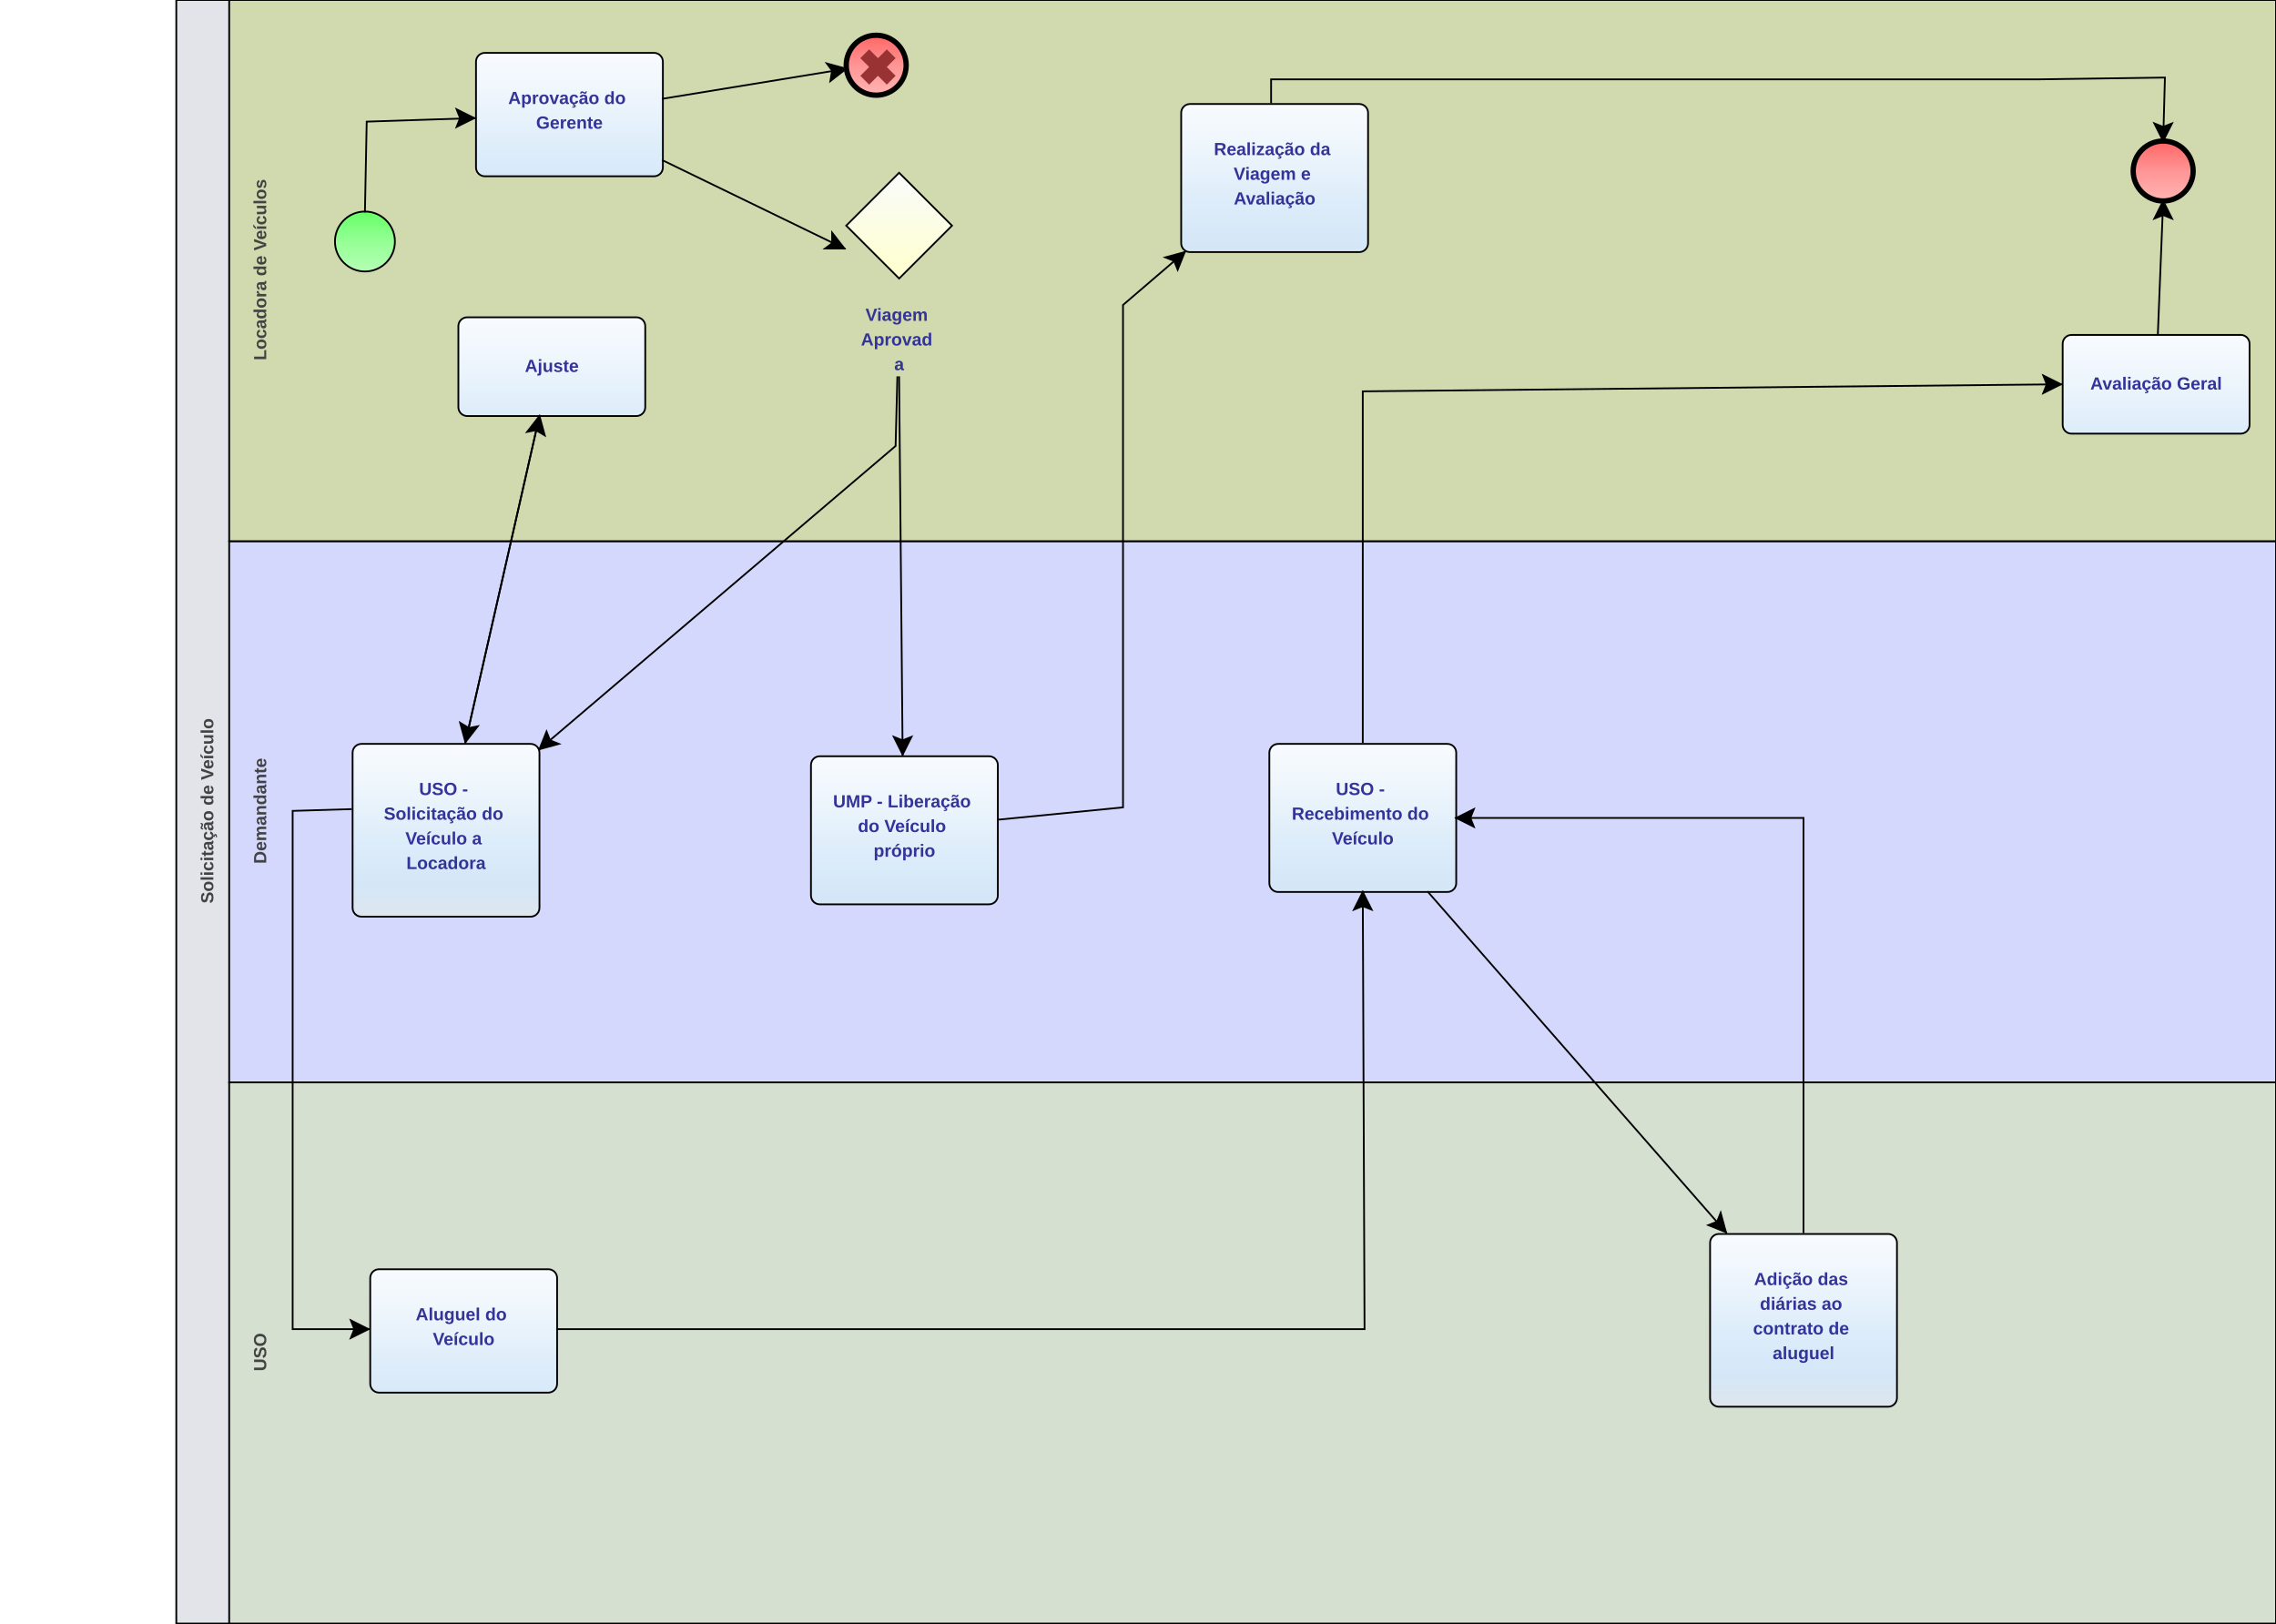
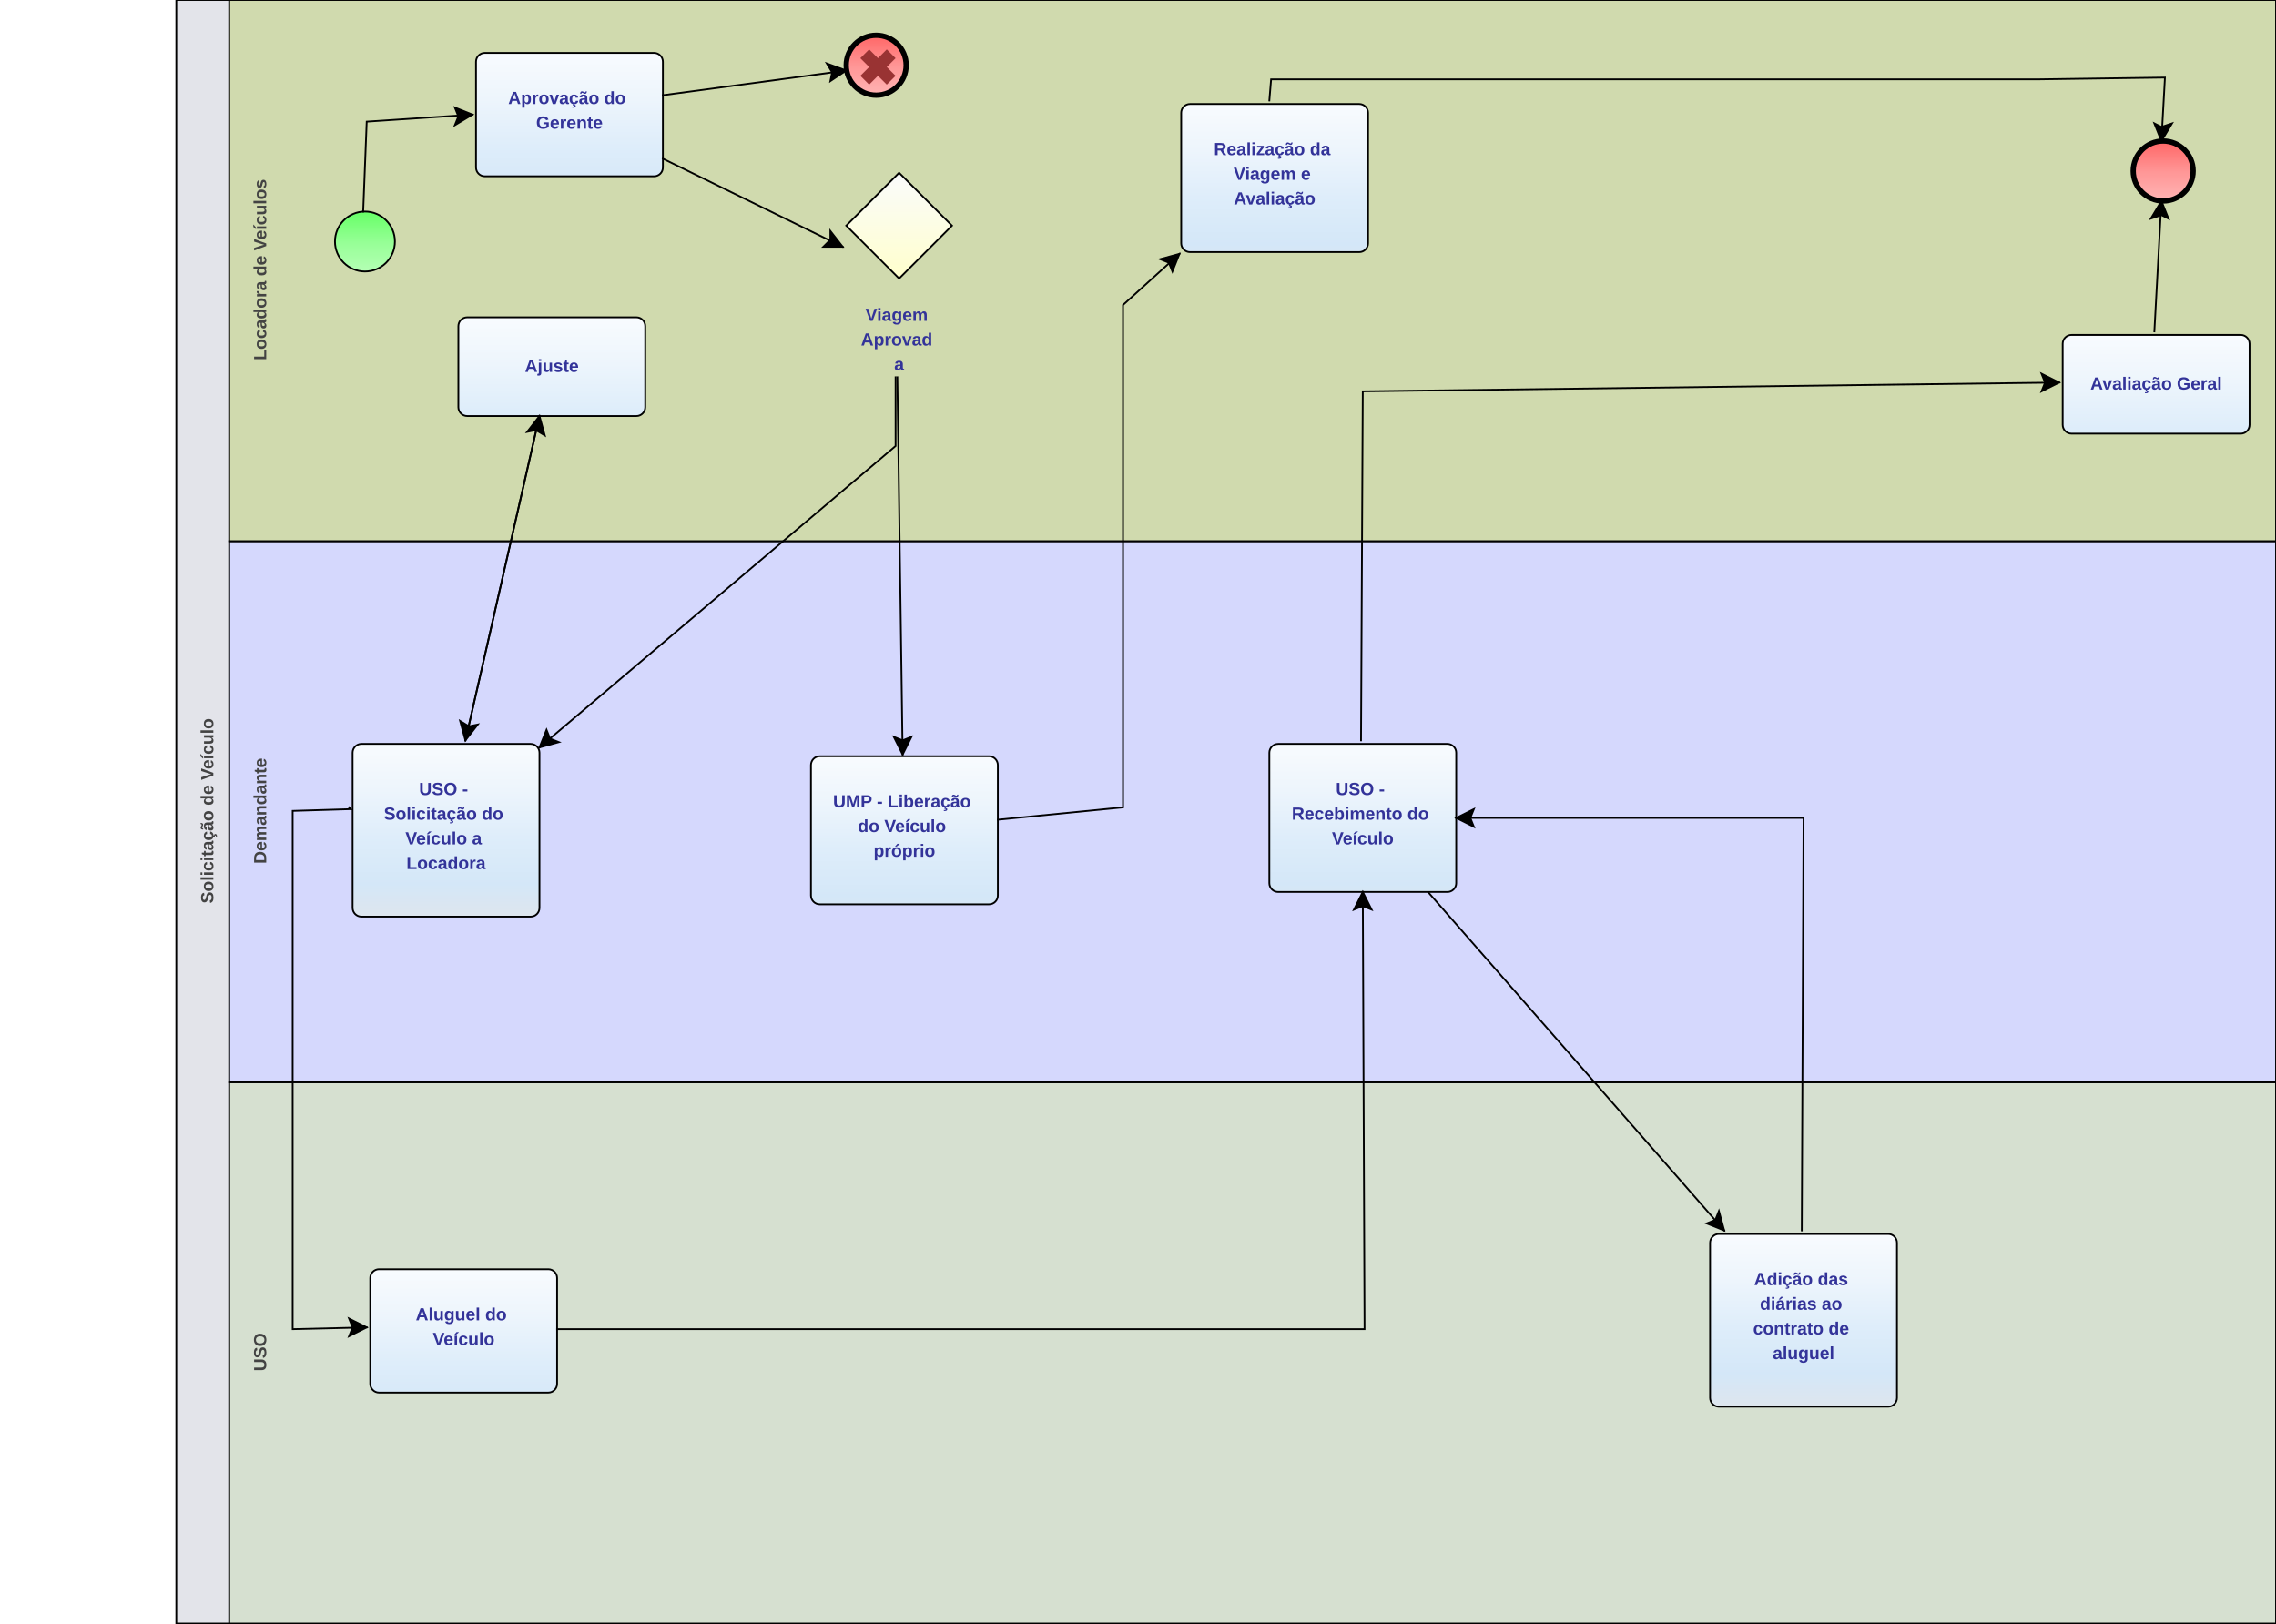
<svg xmlns="http://www.w3.org/2000/svg" xmlns:xlink="http://www.w3.org/1999/xlink" style="stroke-dasharray:none; shape-rendering:auto; font-family:'Arial'; text-rendering:auto; fill-opacity:1; color-interpolation:auto; color-rendering:auto; font-size:12; fill:black; stroke:black; image-rendering:auto; stroke-miterlimit:10; stroke-linecap:square; stroke-linejoin:miter; font-style:normal; stroke-width:1; stroke-dashoffset:0; font-weight:normal; stroke-opacity:1;" contentScriptType="text/ecmascript" preserveAspectRatio="xMidYMid meet" zoomAndPan="magnify" version="1.0" contentStyleType="text/css" xml:xlink="http://www.w3.org/1999/xlink" width="1291" height="921">
  <rect x="100" y="0" width="1191" height="921" ry="0" rx="0" style="stroke:#000000; fill:#E3E4EA" />
  <rect x="130" y="307" width="1161" height="307" ry="0" rx="0" style="stroke:#000000; fill:#D5D8FD" />
  <g componentSequence="4">
    <text x="-460" y="137" transform="rotate(270)" text-anchor="middle" style="font-weight:bold;font-size:10px;stroke:none; fill:#434343">
      <tspan dy="14" x="-460">Demandante</tspan>
    </text>
  </g>
  <rect x="130" y="614" width="1161" height="307" ry="0" rx="0" style="stroke:#000000; fill:#D6E0D0" />
  <g componentSequence="3">
    <text x="-767" y="137" transform="rotate(270)" text-anchor="middle" style="font-weight:bold;font-size:10px;stroke:none; fill:#434343">
      <tspan dy="14" x="-767">USO</tspan>
    </text>
  </g>
  <rect x="130" y="0" width="1161" height="307" ry="0" rx="0" style="stroke:#000000; fill:#D0DAAE" />
  <g componentSequence="2">
    <text x="-153" y="137" transform="rotate(270)" text-anchor="middle" style="font-weight:bold;font-size:10px;stroke:none; fill:#434343">
      <tspan dy="14" x="-153">Locadora de Veículos</tspan>
    </text>
  </g>
  <g componentSequence="1">
    <text x="-460" y="107" transform="rotate(270)" text-anchor="middle" style="font-weight:bold;font-size:10px;stroke:none; fill:#434343">
      <tspan dy="14" x="-460">Solicitação de Veículo</tspan>
    </text>
  </g>
  <g sequence="9">
-     <ellipse cx="207" cy="137" rx="17" ry="17" stroke-width="1" style="fill:url(#linearGradient66FF6696FF96B6FFB6_1669652958);" stroke="336633" />
+     <ellipse cx="207" cy="137" rx="17" ry="17" stroke-width="1" style="fill:url(#linearGradient66FF6696FF96B6FFB6_1372476287);" stroke="336633" />
  </g>
  <g sequence="10">
-     <rect x="270" y="30" width="106" height="70" ry="5" rx="5" style="fill:url(#linearGradientF8FBFEEDF5FCDEEDFAD4E7F8E2E5E9_1833112542);" stroke="191970" />
+     <rect x="270" y="30" width="106" height="70" ry="5" rx="5" style="fill:url(#linearGradientF8FBFEEDF5FCDEEDFAD4E7F8E2E5E9_1594468150);" stroke="191970" />
  </g>
  <g componentSequence="10">
    <text x="323" y="45" text-anchor="middle" style="font-weight:bold;font-size:10px;stroke:none; fill:#333399">
      <tspan dy="14" x="323">Aprovação do</tspan>
      <tspan dy="14" x="323">Gerente</tspan>
    </text>
  </g>
  <g sequence="12">
-     <polygon points=" 480 128 510 98 540 128 510 158 480 128" style="fill:url(#linearGradientFAFBFCFFFFCC_1769769646);" stroke="000000" />
+     <polygon points=" 480 128 510 98 540 128 510 158 480 128" style="fill:url(#linearGradientFAFBFCFFFFCC_1530279951);" stroke="000000" />
  </g>
  <g componentSequence="12">
    <text x="510" y="168" text-anchor="middle" style="font-weight:bold;font-size:10px;stroke:none; fill:#333399">
      <tspan dy="14" x="510">Viagem</tspan>
      <tspan dy="14" x="510">Aprovad</tspan>
      <tspan dy="14" x="510">a</tspan>
    </text>
  </g>
  <g sequence="14">
-     <rect x="200" y="422" width="106" height="98" ry="5" rx="5" style="fill:url(#linearGradientF8FBFEEDF5FCDEEDFAD4E7F8E2E5E9_746461669);" stroke="191970" />
+     <rect x="200" y="422" width="106" height="98" ry="5" rx="5" style="fill:url(#linearGradientF8FBFEEDF5FCDEEDFAD4E7F8E2E5E9_506768653);" stroke="191970" />
  </g>
  <g componentSequence="14">
    <text x="253" y="437" text-anchor="middle" style="font-weight:bold;font-size:10px;stroke:none; fill:#333399">
      <tspan dy="14" x="253">USO -</tspan>
      <tspan dy="14" x="253">Solicitação do</tspan>
      <tspan dy="14" x="253">Veículo a</tspan>
      <tspan dy="14" x="253">Locadora</tspan>
    </text>
  </g>
  <g sequence="15">
-     <rect x="460" y="429" width="106" height="84" ry="5" rx="5" style="fill:url(#linearGradientF8FBFEEDF5FCDEEDFAD4E7F8E2E5E9_1756403621);" stroke="191970" />
+     <rect x="460" y="429" width="106" height="84" ry="5" rx="5" style="fill:url(#linearGradientF8FBFEEDF5FCDEEDFAD4E7F8E2E5E9_1027751967);" stroke="191970" />
  </g>
  <g componentSequence="15">
    <text x="513" y="444" text-anchor="middle" style="font-weight:bold;font-size:10px;stroke:none; fill:#333399">
      <tspan dy="14" x="513">UMP - Liberação</tspan>
      <tspan dy="14" x="513">do Veículo</tspan>
      <tspan dy="14" x="513">próprio</tspan>
    </text>
  </g>
  <g sequence="16">
-     <rect x="210" y="720" width="106" height="70" ry="5" rx="5" style="fill:url(#linearGradientF8FBFEEDF5FCDEEDFAD4E7F8E2E5E9_496546958);" stroke="191970" />
+     <rect x="210" y="720" width="106" height="70" ry="5" rx="5" style="fill:url(#linearGradientF8FBFEEDF5FCDEEDFAD4E7F8E2E5E9_803238038);" stroke="191970" />
  </g>
  <g componentSequence="16">
    <text x="263" y="735" text-anchor="middle" style="font-weight:bold;font-size:10px;stroke:none; fill:#333399">
      <tspan dy="14" x="263">Aluguel do</tspan>
      <tspan dy="14" x="263">Veículo</tspan>
    </text>
  </g>
  <g sequence="17">
-     <ellipse cx="1227" cy="97" rx="17" ry="17" stroke-width="3" style="fill:url(#linearGradientFF6666FF9696FFB6B6_280781929);" stroke="993333" />
+     <ellipse cx="1227" cy="97" rx="17" ry="17" stroke-width="3" style="fill:url(#linearGradientFF6666FF9696FFB6B6_1165804325);" stroke="993333" />
  </g>
  <g sequence="23">
-     <rect x="670" y="59" width="106" height="84" ry="5" rx="5" style="fill:url(#linearGradientF8FBFEEDF5FCDEEDFAD4E7F8E2E5E9_1280435882);" stroke="191970" />
+     <rect x="670" y="59" width="106" height="84" ry="5" rx="5" style="fill:url(#linearGradientF8FBFEEDF5FCDEEDFAD4E7F8E2E5E9_2115719746);" stroke="191970" />
  </g>
  <g componentSequence="23">
    <text x="723" y="74" text-anchor="middle" style="font-weight:bold;font-size:10px;stroke:none; fill:#333399">
      <tspan dy="14" x="723">Realização da</tspan>
      <tspan dy="14" x="723">Viagem e</tspan>
      <tspan dy="14" x="723">Avaliação</tspan>
    </text>
  </g>
  <g sequence="24">
-     <rect x="1170" y="190" width="106" height="56" ry="5" rx="5" style="fill:url(#linearGradientF8FBFEEDF5FCDEEDFAD4E7F8E2E5E9_540040506);" stroke="191970" />
+     <rect x="1170" y="190" width="106" height="56" ry="5" rx="5" style="fill:url(#linearGradientF8FBFEEDF5FCDEEDFAD4E7F8E2E5E9_1375119142);" stroke="191970" />
  </g>
  <g componentSequence="24">
    <text x="1223" y="207" text-anchor="middle" style="font-weight:bold;font-size:10px;stroke:none; fill:#333399">
      <tspan dy="14" x="1223">Avaliação Geral</tspan>
    </text>
  </g>
  <g sequence="31">
-     <ellipse cx="497" cy="37" rx="17" ry="17" stroke-width="3" style="fill:url(#linearGradientFF6666FF9696FFB6B6_2027200886);" stroke="993333" />
+     <ellipse cx="497" cy="37" rx="17" ry="17" stroke-width="3" style="fill:url(#linearGradientFF6666FF9696FFB6B6_2109610318);" stroke="993333" />
  </g>
  <g sequence="31">
    <polygon points=" 488 33 493 28 498 33 503 28 508 33 503 38 508 43 503 48 498 43 493 48 488 43 493 38" style="stroke:none; fill:#993333" />
  </g>
  <g sequence="36">
-     <rect x="720" y="422" width="106" height="84" ry="5" rx="5" style="fill:url(#linearGradientF8FBFEEDF5FCDEEDFAD4E7F8E2E5E9_196611369);" stroke="191970" />
+     <rect x="720" y="422" width="106" height="84" ry="5" rx="5" style="fill:url(#linearGradientF8FBFEEDF5FCDEEDFAD4E7F8E2E5E9_1584957495);" stroke="191970" />
  </g>
  <g componentSequence="36">
    <text x="773" y="437" text-anchor="middle" style="font-weight:bold;font-size:10px;stroke:none; fill:#333399">
      <tspan dy="14" x="773">USO -</tspan>
      <tspan dy="14" x="773">Recebimento do</tspan>
      <tspan dy="14" x="773">Veículo</tspan>
    </text>
  </g>
  <g sequence="44">
-     <rect x="970" y="700" width="106" height="98" ry="5" rx="5" style="fill:url(#linearGradientF8FBFEEDF5FCDEEDFAD4E7F8E2E5E9_1210048066);" stroke="191970" />
+     <rect x="970" y="700" width="106" height="98" ry="5" rx="5" style="fill:url(#linearGradientF8FBFEEDF5FCDEEDFAD4E7F8E2E5E9_2052409592);" stroke="191970" />
  </g>
  <g componentSequence="44">
    <text x="1023" y="715" text-anchor="middle" style="font-weight:bold;font-size:10px;stroke:none; fill:#333399">
      <tspan dy="14" x="1023">Adição das</tspan>
      <tspan dy="14" x="1023">diárias ao</tspan>
      <tspan dy="14" x="1023">contrato de</tspan>
      <tspan dy="14" x="1023">aluguel</tspan>
    </text>
  </g>
  <g sequence="66">
-     <rect x="260" y="180" width="106" height="56" ry="5" rx="5" style="fill:url(#linearGradientF8FBFEEDF5FCDEEDFAD4E7F8E2E5E9_1784976374);" stroke="191970" />
+     <rect x="260" y="180" width="106" height="56" ry="5" rx="5" style="fill:url(#linearGradientF8FBFEEDF5FCDEEDFAD4E7F8E2E5E9_519966467);" stroke="191970" />
  </g>
  <g componentSequence="66">
    <text x="313" y="197" text-anchor="middle" style="font-weight:bold;font-size:10px;stroke:none; fill:#333399">
      <tspan dy="14" x="313">Ajuste</tspan>
    </text>
  </g>
  <g componentSequence="22">
    <text x="176" y="612" style="font-size:10px;font-weight:none;stroke:none; fill:#333399" text-anchor="left" />
  </g>
  <g componentSequence="27">
    <text x="438" y="116" style="font-size:10px;font-weight:none;stroke:none; fill:#333399" text-anchor="left" />
  </g>
  <g componentSequence="29">
    <text x="996" y="45" style="font-size:10px;font-weight:none;stroke:none; fill:#333399" text-anchor="left" />
  </g>
  <g componentSequence="41">
    <text x="1235" y="152" style="font-size:10px;font-weight:none;stroke:none; fill:#333399" text-anchor="left" />
  </g>
  <g componentSequence="48">
    <text x="224" y="69" style="font-size:10px;font-weight:none;stroke:none; fill:#333399" text-anchor="left" />
  </g>
  <g componentSequence="49">
    <text x="438" y="48" style="font-size:10px;font-weight:none;stroke:none; fill:#333399" text-anchor="left" />
  </g>
  <g componentSequence="50">
    <text x="432" y="326" style="font-size:10px;font-weight:none;stroke:none; fill:#333399" text-anchor="left" />
  </g>
  <g componentSequence="51">
    <text x="521" y="321" style="font-size:10px;font-weight:none;stroke:none; fill:#333399" text-anchor="left" />
  </g>
  <g componentSequence="52">
    <text x="647" y="328" style="font-size:10px;font-weight:none;stroke:none; fill:#333399" text-anchor="left" />
  </g>
  <g componentSequence="62">
    <text x="679" y="754" style="font-size:10px;font-weight:none;stroke:none; fill:#333399" text-anchor="left" />
  </g>
  <g componentSequence="63">
    <text x="882" y="221" style="font-size:10px;font-weight:none;stroke:none; fill:#333399" text-anchor="left" />
  </g>
  <g componentSequence="64">
    <text x="905" y="603" style="font-size:10px;font-weight:none;stroke:none; fill:#333399" text-anchor="left" />
  </g>
  <g componentSequence="65">
    <text x="1033" y="483" style="font-size:10px;font-weight:none;stroke:none; fill:#333399" text-anchor="left" />
  </g>
  <g componentSequence="67">
    <text x="295" y="329" style="font-size:10px;font-weight:none;stroke:none; fill:#333399" text-anchor="left" />
  </g>
  <g componentSequence="68">
    <text x="295" y="329" style="font-size:10px;font-weight:none;stroke:none; fill:#333399" text-anchor="left" />
  </g>
-   <path style="fill:none; stroke:#000000;stroke-width:1" d="M207.0 120.0 L208.0 69.0 L269.0 67.0" />
-   <polygon style="fill:#000000; stroke:#000000;" points=" 259 62 269 67 259 72 261 67" />
-   <path style="fill:none; stroke:#000000;stroke-width:1" d="M376.0 91.0 L479.0 141.0" />
-   <polygon style="fill:#000000; stroke:#000000;" points=" 472 132 479 141 468 141 472 138" />
-   <path style="fill:none; stroke:#000000;stroke-width:1" d="M376.0 56.0 L480.0 39.0" />
-   <polygon style="fill:#000000; stroke:#000000;" points=" 469 36 480 39 471 46 472 40" />
-   <path style="fill:none; stroke:#000000;stroke-width:1" d="M509.0 214.0 L508.0 253.0 L306.0 425.0" />
-   <polygon style="fill:#000000; stroke:#000000;" points=" 317 422 306 425 310 415 312 420" />
-   <path style="fill:none; stroke:#000000;stroke-width:1" d="M510.0 214.0 L512.0 428.0" />
+   <path style="fill:none; stroke:#000000;stroke-width:1" d="M206.0 120.0 L208.0 69.0 L268.0 65.0" />
+   <polygon style="fill:#000000; stroke:#000000;" points=" 258 61 268 65 258 71 260 66" />
+   <path style="fill:none; stroke:#000000;stroke-width:1" d="M376.0 90.0 L478.0 140.0" />
+   <polygon style="fill:#000000; stroke:#000000;" points=" 471 131 478 140 467 140 471 136" />
+   <path style="fill:none; stroke:#000000;stroke-width:1" d="M376.0 54.0 L480.0 40.0" />
+   <polygon style="fill:#000000; stroke:#000000;" points=" 469 36 480 40 471 46 472 41" />
+   <path style="fill:none; stroke:#000000;stroke-width:1" d="M508.0 214.0 L508.0 253.0 L306.0 424.0" />
+   <polygon style="fill:#000000; stroke:#000000;" points=" 317 421 306 424 310 414 312 419" />
+   <path style="fill:none; stroke:#000000;stroke-width:1" d="M509.0 214.0 L512.0 428.0" />
  <polygon style="fill:#000000; stroke:#000000;" points=" 517 418 512 428 507 418 512 420" />
-   <path style="fill:none; stroke:#000000;stroke-width:1" d="M199.0 459.0 L199.0 459.0 L166.0 460.0 L166.0 754.0 L209.0 754.0" />
-   <polygon style="fill:#000000; stroke:#000000;" points=" 199 749 209 754 199 759 201 754" />
-   <path style="fill:none; stroke:#000000;stroke-width:1" d="M264.0 421.0 L306.0 236.0" />
+   <path style="fill:none; stroke:#000000;stroke-width:1" d="M198.0 458.0 L199.0 459.0 L166.0 460.0 L166.0 754.0 L208.0 753.0" />
+   <polygon style="fill:#000000; stroke:#000000;" points=" 198 748 208 753 198 758 200 753" />
+   <path style="fill:none; stroke:#000000;stroke-width:1" d="M264.0 420.0 L306.0 236.0" />
  <polygon style="fill:#000000; stroke:#000000;" points=" 299 245 306 236 309 247 304 244" />
-   <path style="fill:none; stroke:#000000;stroke-width:1" d="M306.0 236.0 L264.0 421.0" />
-   <polygon style="fill:#000000; stroke:#000000;" points=" 271 412 264 421 261 410 266 413" />
-   <path style="fill:none; stroke:#000000;stroke-width:1" d="M566.0 465.0 L637.0 458.0 L637.0 173.0 L672.0 143.0" />
-   <polygon style="fill:#000000; stroke:#000000;" points=" 661 146 672 143 668 153 666 148" />
+   <path style="fill:none; stroke:#000000;stroke-width:1" d="M306.0 236.0 L264.0 420.0" />
+   <polygon style="fill:#000000; stroke:#000000;" points=" 271 411 264 420 261 409 266 412" />
+   <path style="fill:none; stroke:#000000;stroke-width:1" d="M566.0 465.0 L637.0 458.0 L637.0 173.0 L669.0 144.0" />
+   <polygon style="fill:#000000; stroke:#000000;" points=" 658 147 669 144 665 154 663 149" />
  <path style="fill:none; stroke:#000000;stroke-width:1" d="M316.0 754.0 L774.0 754.0 L773.0 506.0" />
  <polygon style="fill:#000000; stroke:#000000;" points=" 768 516 773 506 778 516 773 514" />
-   <path style="fill:none; stroke:#000000;stroke-width:1" d="M721.0 58.0 L721.0 45.0 L781.0 45.0 L911.0 45.0 L1157.0 45.0 L1228.0 44.0 L1227.0 80.0" />
-   <polygon style="fill:#000000; stroke:#000000;" points=" 1232 70 1227 80 1222 70 1227 72" />
-   <path style="fill:none; stroke:#000000;stroke-width:1" d="M1224.0 189.0 L1227.0 114.0" />
-   <polygon style="fill:#000000; stroke:#000000;" points=" 1222 124 1227 114 1232 124 1227 122" />
-   <path style="fill:none; stroke:#000000;stroke-width:1" d="M773.0 421.0 L773.0 222.0 L1169.0 218.0" />
-   <polygon style="fill:#000000; stroke:#000000;" points=" 1159 213 1169 218 1159 223 1161 218" />
-   <path style="fill:none; stroke:#000000;stroke-width:1" d="M810.0 506.0 L979.0 699.0" />
-   <polygon style="fill:#000000; stroke:#000000;" points=" 976 688 979 699 969 695 974 693" />
-   <path style="fill:none; stroke:#000000;stroke-width:1" d="M1023.0 699.0 L1023.0 464.0 L826.0 464.0" />
+   <path style="fill:none; stroke:#000000;stroke-width:1" d="M720.0 57.0 L721.0 45.0 L781.0 45.0 L911.0 45.0 L1157.0 45.0 L1228.0 44.0 L1226.0 80.0" />
+   <polygon style="fill:#000000; stroke:#000000;" points=" 1232 70 1226 80 1222 70 1226 72" />
+   <path style="fill:none; stroke:#000000;stroke-width:1" d="M1222.0 188.0 L1226.0 114.0" />
+   <polygon style="fill:#000000; stroke:#000000;" points=" 1220 124 1226 114 1230 124 1226 122" />
+   <path style="fill:none; stroke:#000000;stroke-width:1" d="M772.0 420.0 L773.0 222.0 L1168.0 217.0" />
+   <polygon style="fill:#000000; stroke:#000000;" points=" 1158 212 1168 217 1158 222 1160 217" />
+   <path style="fill:none; stroke:#000000;stroke-width:1" d="M810.0 506.0 L978.0 698.0" />
+   <polygon style="fill:#000000; stroke:#000000;" points=" 975 687 978 698 968 694 973 692" />
+   <path style="fill:none; stroke:#000000;stroke-width:1" d="M1022.0 698.0 L1023.0 464.0 L826.0 464.0" />
  <polygon style="fill:#000000; stroke:#000000;" points=" 836 469 826 464 836 459 834 464" />
  <defs>
-     <linearGradient xlink:href="#linearGradient66FF6696FF96B6FFB6" id="linearGradient66FF6696FF96B6FFB6_1669652958" x1="0" y1="120.0" x2="0" y2="155.0" gradientUnits="userSpaceOnUse" xlink:type="simple" xlink:actuate="onLoad" xlink:show="other" />
+     <linearGradient xlink:href="#linearGradient66FF6696FF96B6FFB6" id="linearGradient66FF6696FF96B6FFB6_1372476287" x1="0" y1="120.0" x2="0" y2="155.0" gradientUnits="userSpaceOnUse" xlink:type="simple" xlink:actuate="onLoad" xlink:show="other" />
    <linearGradient id="linearGradient66FF6696FF96B6FFB6">
      <stop style="stop-color:#66FF66;stop-opacity:1;" offset="0.0" id="stop66FF66" />
      <stop style="stop-color:#96FF96;stop-opacity:1;" offset="0.5" id="stop96FF96" />
      <stop style="stop-color:#B6FFB6;stop-opacity:1;" offset="1.0" id="stopB6FFB6" />
    </linearGradient>
-     <linearGradient xlink:href="#linearGradientF8FBFEEDF5FCDEEDFAD4E7F8E2E5E9" id="linearGradientF8FBFEEDF5FCDEEDFAD4E7F8E2E5E9_1833112542" x1="0" y1="30.0" x2="0" y2="136.0" gradientUnits="userSpaceOnUse" xlink:type="simple" xlink:actuate="onLoad" xlink:show="other" />
+     <linearGradient xlink:href="#linearGradientF8FBFEEDF5FCDEEDFAD4E7F8E2E5E9" id="linearGradientF8FBFEEDF5FCDEEDFAD4E7F8E2E5E9_1594468150" x1="0" y1="30.0" x2="0" y2="136.0" gradientUnits="userSpaceOnUse" xlink:type="simple" xlink:actuate="onLoad" xlink:show="other" />
    <linearGradient id="linearGradientF8FBFEEDF5FCDEEDFAD4E7F8E2E5E9">
      <stop style="stop-color:#F8FBFE;stop-opacity:1;" offset="0.0" id="stopF8FBFE" />
      <stop style="stop-color:#EDF5FC;stop-opacity:1;" offset="0.25" id="stopEDF5FC" />
      <stop style="stop-color:#DEEDFA;stop-opacity:1;" offset="0.5" id="stopDEEDFA" />
      <stop style="stop-color:#D4E7F8;stop-opacity:1;" offset="0.75" id="stopD4E7F8" />
      <stop style="stop-color:#E2E5E9;stop-opacity:1;" offset="1.0" id="stopE2E5E9" />
    </linearGradient>
-     <linearGradient xlink:href="#linearGradientFAFBFCFFFFCC" id="linearGradientFAFBFCFFFFCC_1769769646" x1="0" y1="98.0" x2="0" y2="158.0" gradientUnits="userSpaceOnUse" xlink:type="simple" xlink:actuate="onLoad" xlink:show="other" />
+     <linearGradient xlink:href="#linearGradientFAFBFCFFFFCC" id="linearGradientFAFBFCFFFFCC_1530279951" x1="0" y1="98.0" x2="0" y2="158.0" gradientUnits="userSpaceOnUse" xlink:type="simple" xlink:actuate="onLoad" xlink:show="other" />
    <linearGradient id="linearGradientFAFBFCFFFFCC">
      <stop style="stop-color:#FAFBFC;stop-opacity:1;" offset="0.0" id="stopFAFBFC" />
      <stop style="stop-color:#FFFFCC;stop-opacity:1;" offset="1.0" id="stopFFFFCC" />
    </linearGradient>
-     <linearGradient xlink:href="#linearGradientF8FBFEEDF5FCDEEDFAD4E7F8E2E5E9" id="linearGradientF8FBFEEDF5FCDEEDFAD4E7F8E2E5E9_746461669" x1="0" y1="422.0" x2="0" y2="528.0" gradientUnits="userSpaceOnUse" xlink:type="simple" xlink:actuate="onLoad" xlink:show="other" />
-     <linearGradient xlink:href="#linearGradientF8FBFEEDF5FCDEEDFAD4E7F8E2E5E9" id="linearGradientF8FBFEEDF5FCDEEDFAD4E7F8E2E5E9_1756403621" x1="0" y1="429.0" x2="0" y2="535.0" gradientUnits="userSpaceOnUse" xlink:type="simple" xlink:actuate="onLoad" xlink:show="other" />
-     <linearGradient xlink:href="#linearGradientF8FBFEEDF5FCDEEDFAD4E7F8E2E5E9" id="linearGradientF8FBFEEDF5FCDEEDFAD4E7F8E2E5E9_496546958" x1="0" y1="720.0" x2="0" y2="826.0" gradientUnits="userSpaceOnUse" xlink:type="simple" xlink:actuate="onLoad" xlink:show="other" />
-     <linearGradient xlink:href="#linearGradientFF6666FF9696FFB6B6" id="linearGradientFF6666FF9696FFB6B6_280781929" x1="0" y1="80.0" x2="0" y2="115.0" gradientUnits="userSpaceOnUse" xlink:type="simple" xlink:actuate="onLoad" xlink:show="other" />
+     <linearGradient xlink:href="#linearGradientF8FBFEEDF5FCDEEDFAD4E7F8E2E5E9" id="linearGradientF8FBFEEDF5FCDEEDFAD4E7F8E2E5E9_506768653" x1="0" y1="422.0" x2="0" y2="528.0" gradientUnits="userSpaceOnUse" xlink:type="simple" xlink:actuate="onLoad" xlink:show="other" />
+     <linearGradient xlink:href="#linearGradientF8FBFEEDF5FCDEEDFAD4E7F8E2E5E9" id="linearGradientF8FBFEEDF5FCDEEDFAD4E7F8E2E5E9_1027751967" x1="0" y1="429.0" x2="0" y2="535.0" gradientUnits="userSpaceOnUse" xlink:type="simple" xlink:actuate="onLoad" xlink:show="other" />
+     <linearGradient xlink:href="#linearGradientF8FBFEEDF5FCDEEDFAD4E7F8E2E5E9" id="linearGradientF8FBFEEDF5FCDEEDFAD4E7F8E2E5E9_803238038" x1="0" y1="720.0" x2="0" y2="826.0" gradientUnits="userSpaceOnUse" xlink:type="simple" xlink:actuate="onLoad" xlink:show="other" />
+     <linearGradient xlink:href="#linearGradientFF6666FF9696FFB6B6" id="linearGradientFF6666FF9696FFB6B6_1165804325" x1="0" y1="80.0" x2="0" y2="115.0" gradientUnits="userSpaceOnUse" xlink:type="simple" xlink:actuate="onLoad" xlink:show="other" />
    <linearGradient id="linearGradientFF6666FF9696FFB6B6">
      <stop style="stop-color:#FF6666;stop-opacity:1;" offset="0.0" id="stopFF6666" />
      <stop style="stop-color:#FF9696;stop-opacity:1;" offset="0.5" id="stopFF9696" />
      <stop style="stop-color:#FFB6B6;stop-opacity:1;" offset="1.0" id="stopFFB6B6" />
    </linearGradient>
-     <linearGradient xlink:href="#linearGradientF8FBFEEDF5FCDEEDFAD4E7F8E2E5E9" id="linearGradientF8FBFEEDF5FCDEEDFAD4E7F8E2E5E9_1280435882" x1="0" y1="59.0" x2="0" y2="165.0" gradientUnits="userSpaceOnUse" xlink:type="simple" xlink:actuate="onLoad" xlink:show="other" />
-     <linearGradient xlink:href="#linearGradientF8FBFEEDF5FCDEEDFAD4E7F8E2E5E9" id="linearGradientF8FBFEEDF5FCDEEDFAD4E7F8E2E5E9_540040506" x1="0" y1="190.0" x2="0" y2="296.0" gradientUnits="userSpaceOnUse" xlink:type="simple" xlink:actuate="onLoad" xlink:show="other" />
-     <linearGradient xlink:href="#linearGradientFF6666FF9696FFB6B6" id="linearGradientFF6666FF9696FFB6B6_2027200886" x1="0" y1="20.0" x2="0" y2="55.0" gradientUnits="userSpaceOnUse" xlink:type="simple" xlink:actuate="onLoad" xlink:show="other" />
-     <linearGradient xlink:href="#linearGradientF8FBFEEDF5FCDEEDFAD4E7F8E2E5E9" id="linearGradientF8FBFEEDF5FCDEEDFAD4E7F8E2E5E9_196611369" x1="0" y1="422.0" x2="0" y2="528.0" gradientUnits="userSpaceOnUse" xlink:type="simple" xlink:actuate="onLoad" xlink:show="other" />
-     <linearGradient xlink:href="#linearGradientF8FBFEEDF5FCDEEDFAD4E7F8E2E5E9" id="linearGradientF8FBFEEDF5FCDEEDFAD4E7F8E2E5E9_1210048066" x1="0" y1="700.0" x2="0" y2="806.0" gradientUnits="userSpaceOnUse" xlink:type="simple" xlink:actuate="onLoad" xlink:show="other" />
-     <linearGradient xlink:href="#linearGradientF8FBFEEDF5FCDEEDFAD4E7F8E2E5E9" id="linearGradientF8FBFEEDF5FCDEEDFAD4E7F8E2E5E9_1784976374" x1="0" y1="180.0" x2="0" y2="286.0" gradientUnits="userSpaceOnUse" xlink:type="simple" xlink:actuate="onLoad" xlink:show="other" />
+     <linearGradient xlink:href="#linearGradientF8FBFEEDF5FCDEEDFAD4E7F8E2E5E9" id="linearGradientF8FBFEEDF5FCDEEDFAD4E7F8E2E5E9_2115719746" x1="0" y1="59.0" x2="0" y2="165.0" gradientUnits="userSpaceOnUse" xlink:type="simple" xlink:actuate="onLoad" xlink:show="other" />
+     <linearGradient xlink:href="#linearGradientF8FBFEEDF5FCDEEDFAD4E7F8E2E5E9" id="linearGradientF8FBFEEDF5FCDEEDFAD4E7F8E2E5E9_1375119142" x1="0" y1="190.0" x2="0" y2="296.0" gradientUnits="userSpaceOnUse" xlink:type="simple" xlink:actuate="onLoad" xlink:show="other" />
+     <linearGradient xlink:href="#linearGradientFF6666FF9696FFB6B6" id="linearGradientFF6666FF9696FFB6B6_2109610318" x1="0" y1="20.0" x2="0" y2="55.0" gradientUnits="userSpaceOnUse" xlink:type="simple" xlink:actuate="onLoad" xlink:show="other" />
+     <linearGradient xlink:href="#linearGradientF8FBFEEDF5FCDEEDFAD4E7F8E2E5E9" id="linearGradientF8FBFEEDF5FCDEEDFAD4E7F8E2E5E9_1584957495" x1="0" y1="422.0" x2="0" y2="528.0" gradientUnits="userSpaceOnUse" xlink:type="simple" xlink:actuate="onLoad" xlink:show="other" />
+     <linearGradient xlink:href="#linearGradientF8FBFEEDF5FCDEEDFAD4E7F8E2E5E9" id="linearGradientF8FBFEEDF5FCDEEDFAD4E7F8E2E5E9_2052409592" x1="0" y1="700.0" x2="0" y2="806.0" gradientUnits="userSpaceOnUse" xlink:type="simple" xlink:actuate="onLoad" xlink:show="other" />
+     <linearGradient xlink:href="#linearGradientF8FBFEEDF5FCDEEDFAD4E7F8E2E5E9" id="linearGradientF8FBFEEDF5FCDEEDFAD4E7F8E2E5E9_519966467" x1="0" y1="180.0" x2="0" y2="286.0" gradientUnits="userSpaceOnUse" xlink:type="simple" xlink:actuate="onLoad" xlink:show="other" />
  </defs>
</svg>
